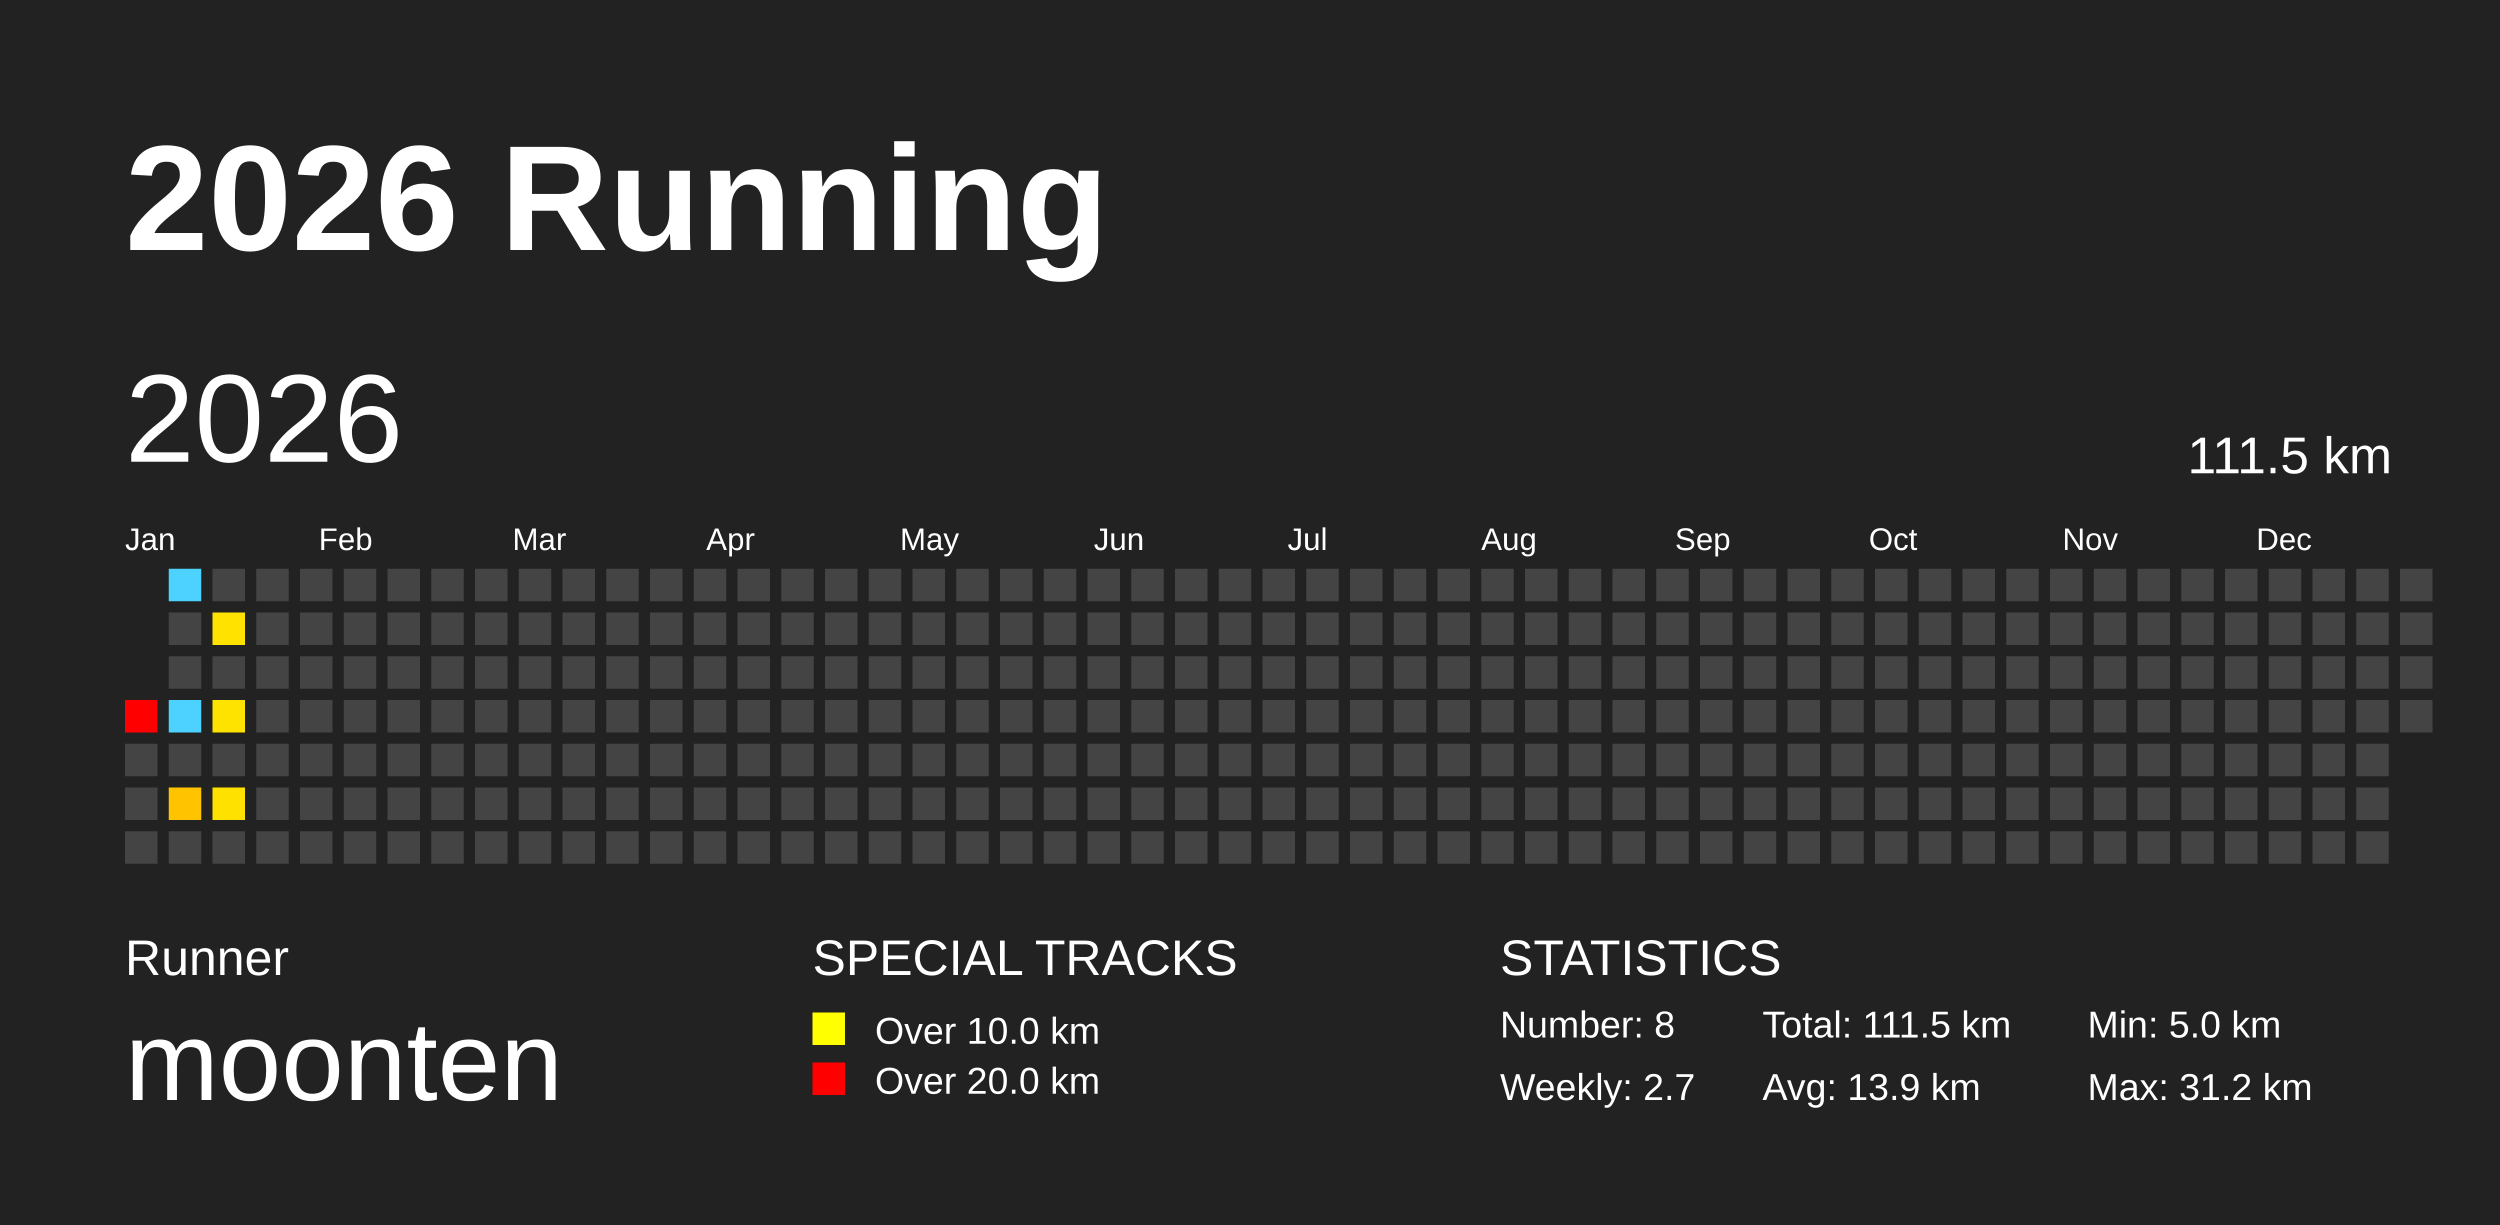
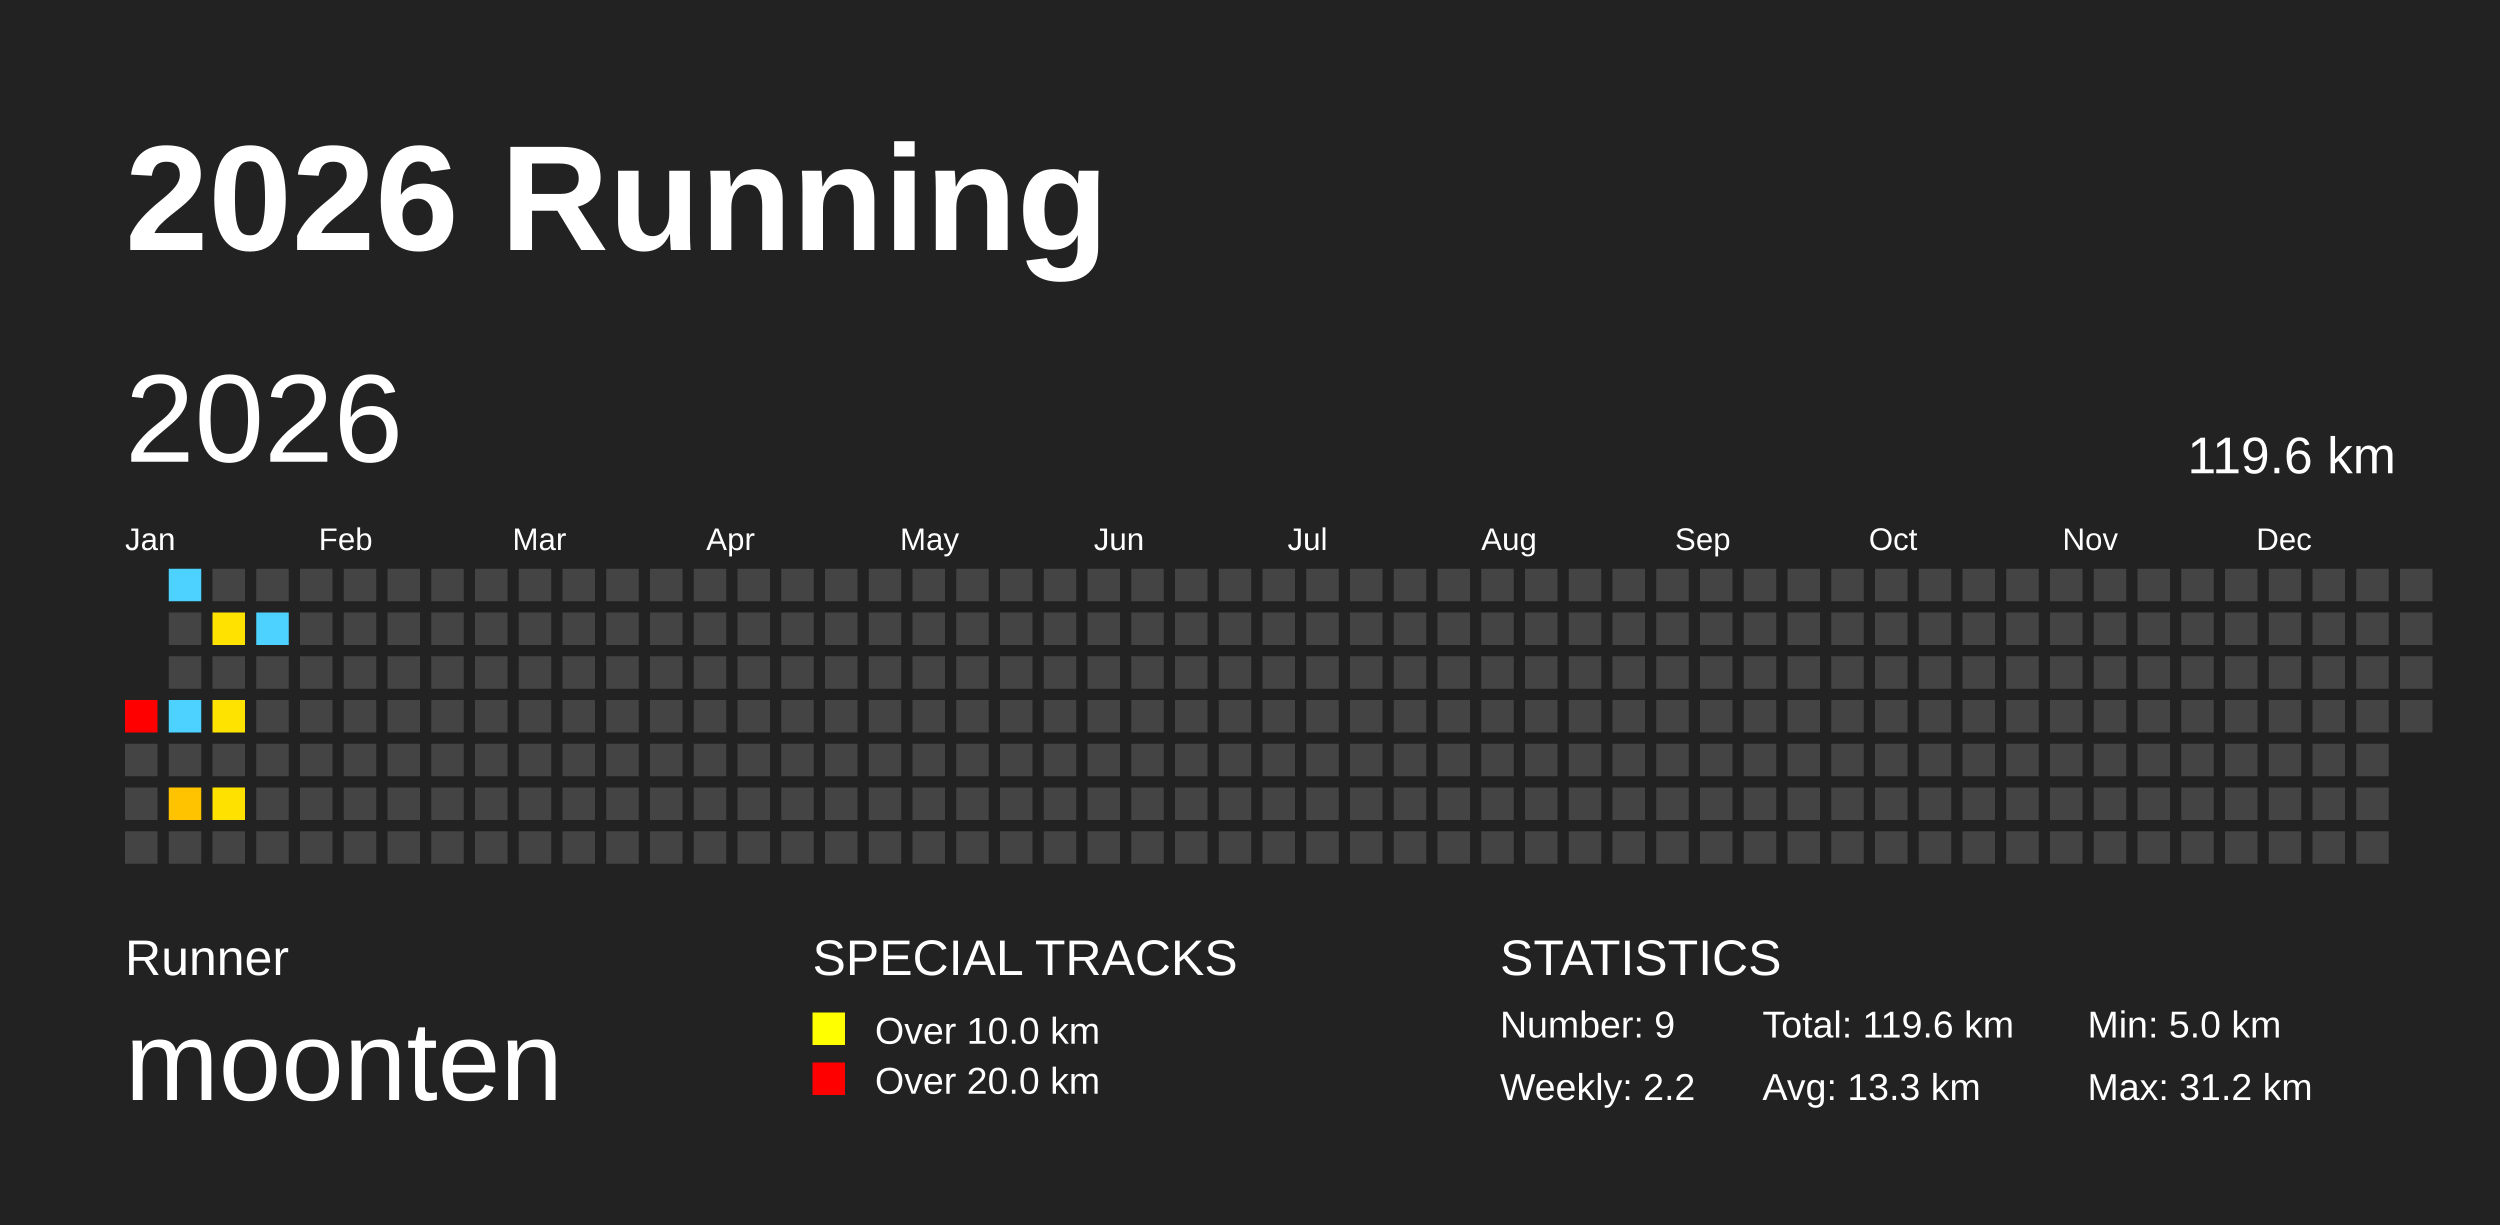
<svg xmlns="http://www.w3.org/2000/svg" baseProfile="full" height="98mm" version="1.1" viewBox="0,0,200,98" width="200mm">
  <defs />
  <rect fill="#222222" height="98" width="200" x="0" y="0" />
  <text fill="#FFFFFF" style="font-size:12px; font-family:Arial; font-weight:bold;" x="10" y="20">2026 Running</text>
  <text fill="#FFFFFF" style="font-size:4px; font-family:Arial" x="10" y="78">Runner</text>
  <text fill="#FFFFFF" style="font-size:9px; font-family:Arial" x="10" y="88">moonten</text>
  <text fill="#FFFFFF" style="font-size:4px; font-family:Arial" x="65" y="78">SPECIAL TRACKS</text>
  <rect fill="yellow" height="2.6" width="2.6" x="65" y="81" />
  <text fill="#FFFFFF" style="font-size:3px; font-family:Arial" x="70" y="83.5">Over 10.0 km</text>
  <rect fill="red" height="2.6" width="2.6" x="65" y="85" />
  <text fill="#FFFFFF" style="font-size:3px; font-family:Arial" x="70" y="87.5">Over 20.0 km</text>
  <text fill="#FFFFFF" style="font-size:4px; font-family:Arial" x="120" y="78">STATISTICS</text>
-   <text fill="#FFFFFF" style="font-size:3px; font-family:Arial" x="120" y="83">Number: 8</text>
-   <text fill="#FFFFFF" style="font-size:3px; font-family:Arial" x="120" y="88">Weekly: 2.7</text>
-   <text fill="#FFFFFF" style="font-size:3px; font-family:Arial" x="141" y="83">Total: 111.5 km</text>
-   <text fill="#FFFFFF" style="font-size:3px; font-family:Arial" x="141" y="88">Avg: 13.9 km</text>
+   <text fill="#FFFFFF" style="font-size:3px; font-family:Arial" x="120" y="83">Number: 9</text>
+   <text fill="#FFFFFF" style="font-size:3px; font-family:Arial" x="120" y="88">Weekly: 2.2</text>
+   <text fill="#FFFFFF" style="font-size:3px; font-family:Arial" x="141" y="83">Total: 119.6 km</text>
+   <text fill="#FFFFFF" style="font-size:3px; font-family:Arial" x="141" y="88">Avg: 13.3 km</text>
  <text fill="#FFFFFF" style="font-size:3px; font-family:Arial" x="167" y="83">Min: 5.0 km</text>
  <text fill="#FFFFFF" style="font-size:3px; font-family:Arial" x="167" y="88">Max: 31.2 km</text>
  <text dominant-baseline="hanging" fill="#FFFFFF" style="font-size:10.0px; font-family:Arial;" x="10" y="30">2026</text>
-   <text dominant-baseline="hanging" fill="#FFFFFF" style="font-size:4.125px; font-family:Arial;" x="175" y="35">111.5 km</text>
+   <text dominant-baseline="hanging" fill="#FFFFFF" style="font-size:4.125px; font-family:Arial;" x="175" y="35">119.6 km</text>
  <text fill="#FFFFFF" style="font-size:2.5px; font-family:Arial" x="10.0" y="44">Jan</text>
  <text fill="#FFFFFF" style="font-size:2.5px; font-family:Arial" x="25.5" y="44">Feb</text>
  <text fill="#FFFFFF" style="font-size:2.5px; font-family:Arial" x="41.0" y="44">Mar</text>
  <text fill="#FFFFFF" style="font-size:2.5px; font-family:Arial" x="56.5" y="44">Apr</text>
  <text fill="#FFFFFF" style="font-size:2.5px; font-family:Arial" x="72.0" y="44">May</text>
  <text fill="#FFFFFF" style="font-size:2.5px; font-family:Arial" x="87.5" y="44">Jun</text>
  <text fill="#FFFFFF" style="font-size:2.5px; font-family:Arial" x="103.0" y="44">Jul</text>
  <text fill="#FFFFFF" style="font-size:2.5px; font-family:Arial" x="118.5" y="44">Aug</text>
  <text fill="#FFFFFF" style="font-size:2.5px; font-family:Arial" x="134.0" y="44">Sep</text>
  <text fill="#FFFFFF" style="font-size:2.5px; font-family:Arial" x="149.5" y="44">Oct</text>
  <text fill="#FFFFFF" style="font-size:2.5px; font-family:Arial" x="165.0" y="44">Nov</text>
  <text fill="#FFFFFF" style="font-size:2.5px; font-family:Arial" x="180.5" y="44">Dec</text>
  <rect fill="red" height="2.6" width="2.6" x="10.0" y="56.0" />
  <rect fill="#444444" height="2.6" width="2.6" x="10.0" y="59.5" />
  <rect fill="#444444" height="2.6" width="2.6" x="10.0" y="63.0" />
  <rect fill="#444444" height="2.6" width="2.6" x="10.0" y="66.5" />
  <rect fill="#4dd2ff" height="2.6" width="2.6" x="13.5" y="45.5" />
  <rect fill="#444444" height="2.6" width="2.6" x="13.5" y="49.0" />
  <rect fill="#444444" height="2.6" width="2.6" x="13.5" y="52.5" />
  <rect fill="#4dd2ff" height="2.6" width="2.6" x="13.5" y="56.0" />
  <rect fill="#444444" height="2.6" width="2.6" x="13.5" y="59.5" />
  <rect fill="#ffc300" height="2.6" width="2.6" x="13.5" y="63.0" />
  <rect fill="#444444" height="2.6" width="2.6" x="13.5" y="66.5" />
  <rect fill="#444444" height="2.6" width="2.6" x="17.0" y="45.5" />
  <rect fill="#ffe200" height="2.6" width="2.6" x="17.0" y="49.0" />
  <rect fill="#444444" height="2.6" width="2.6" x="17.0" y="52.5" />
  <rect fill="#ffe300" height="2.6" width="2.6" x="17.0" y="56.0" />
  <rect fill="#444444" height="2.6" width="2.6" x="17.0" y="59.5" />
  <rect fill="#ffe100" height="2.6" width="2.6" x="17.0" y="63.0" />
  <rect fill="#444444" height="2.6" width="2.6" x="17.0" y="66.5" />
  <rect fill="#444444" height="2.6" width="2.6" x="20.5" y="45.5" />
-   <rect fill="#444444" height="2.6" width="2.6" x="20.5" y="49.0" />
+   <rect fill="#4dd2ff" height="2.6" width="2.6" x="20.5" y="49.0" />
  <rect fill="#444444" height="2.6" width="2.6" x="20.5" y="52.5" />
  <rect fill="#444444" height="2.6" width="2.6" x="20.5" y="56.0" />
  <rect fill="#444444" height="2.6" width="2.6" x="20.5" y="59.5" />
  <rect fill="#444444" height="2.6" width="2.6" x="20.5" y="63.0" />
  <rect fill="#444444" height="2.6" width="2.6" x="20.5" y="66.5" />
  <rect fill="#444444" height="2.6" width="2.6" x="24.0" y="45.5" />
  <rect fill="#444444" height="2.6" width="2.6" x="24.0" y="49.0" />
  <rect fill="#444444" height="2.6" width="2.6" x="24.0" y="52.5" />
  <rect fill="#444444" height="2.6" width="2.6" x="24.0" y="56.0" />
  <rect fill="#444444" height="2.6" width="2.6" x="24.0" y="59.5" />
  <rect fill="#444444" height="2.6" width="2.6" x="24.0" y="63.0" />
  <rect fill="#444444" height="2.6" width="2.6" x="24.0" y="66.5" />
  <rect fill="#444444" height="2.6" width="2.6" x="27.5" y="45.5" />
  <rect fill="#444444" height="2.6" width="2.6" x="27.5" y="49.0" />
  <rect fill="#444444" height="2.6" width="2.6" x="27.5" y="52.5" />
  <rect fill="#444444" height="2.6" width="2.6" x="27.5" y="56.0" />
  <rect fill="#444444" height="2.6" width="2.6" x="27.5" y="59.5" />
  <rect fill="#444444" height="2.6" width="2.6" x="27.5" y="63.0" />
  <rect fill="#444444" height="2.6" width="2.6" x="27.5" y="66.5" />
  <rect fill="#444444" height="2.6" width="2.6" x="31.0" y="45.5" />
  <rect fill="#444444" height="2.6" width="2.6" x="31.0" y="49.0" />
  <rect fill="#444444" height="2.6" width="2.6" x="31.0" y="52.5" />
  <rect fill="#444444" height="2.6" width="2.6" x="31.0" y="56.0" />
  <rect fill="#444444" height="2.6" width="2.6" x="31.0" y="59.5" />
  <rect fill="#444444" height="2.6" width="2.6" x="31.0" y="63.0" />
  <rect fill="#444444" height="2.6" width="2.6" x="31.0" y="66.5" />
  <rect fill="#444444" height="2.6" width="2.6" x="34.5" y="45.5" />
  <rect fill="#444444" height="2.6" width="2.6" x="34.5" y="49.0" />
  <rect fill="#444444" height="2.6" width="2.6" x="34.5" y="52.5" />
  <rect fill="#444444" height="2.6" width="2.6" x="34.5" y="56.0" />
  <rect fill="#444444" height="2.6" width="2.6" x="34.5" y="59.5" />
  <rect fill="#444444" height="2.6" width="2.6" x="34.5" y="63.0" />
  <rect fill="#444444" height="2.6" width="2.6" x="34.5" y="66.5" />
  <rect fill="#444444" height="2.6" width="2.6" x="38.0" y="45.5" />
  <rect fill="#444444" height="2.6" width="2.6" x="38.0" y="49.0" />
  <rect fill="#444444" height="2.6" width="2.6" x="38.0" y="52.5" />
  <rect fill="#444444" height="2.6" width="2.6" x="38.0" y="56.0" />
  <rect fill="#444444" height="2.6" width="2.6" x="38.0" y="59.5" />
  <rect fill="#444444" height="2.6" width="2.6" x="38.0" y="63.0" />
  <rect fill="#444444" height="2.6" width="2.6" x="38.0" y="66.5" />
  <rect fill="#444444" height="2.6" width="2.6" x="41.5" y="45.5" />
  <rect fill="#444444" height="2.6" width="2.6" x="41.5" y="49.0" />
  <rect fill="#444444" height="2.6" width="2.6" x="41.5" y="52.5" />
  <rect fill="#444444" height="2.6" width="2.6" x="41.5" y="56.0" />
  <rect fill="#444444" height="2.6" width="2.6" x="41.5" y="59.5" />
  <rect fill="#444444" height="2.6" width="2.6" x="41.5" y="63.0" />
  <rect fill="#444444" height="2.6" width="2.6" x="41.5" y="66.5" />
  <rect fill="#444444" height="2.6" width="2.6" x="45.0" y="45.5" />
  <rect fill="#444444" height="2.6" width="2.6" x="45.0" y="49.0" />
  <rect fill="#444444" height="2.6" width="2.6" x="45.0" y="52.5" />
  <rect fill="#444444" height="2.6" width="2.6" x="45.0" y="56.0" />
  <rect fill="#444444" height="2.6" width="2.6" x="45.0" y="59.5" />
  <rect fill="#444444" height="2.6" width="2.6" x="45.0" y="63.0" />
  <rect fill="#444444" height="2.6" width="2.6" x="45.0" y="66.5" />
  <rect fill="#444444" height="2.6" width="2.6" x="48.5" y="45.5" />
  <rect fill="#444444" height="2.6" width="2.6" x="48.5" y="49.0" />
  <rect fill="#444444" height="2.6" width="2.6" x="48.5" y="52.5" />
  <rect fill="#444444" height="2.6" width="2.6" x="48.5" y="56.0" />
  <rect fill="#444444" height="2.6" width="2.6" x="48.5" y="59.5" />
  <rect fill="#444444" height="2.6" width="2.6" x="48.5" y="63.0" />
  <rect fill="#444444" height="2.6" width="2.6" x="48.5" y="66.5" />
  <rect fill="#444444" height="2.6" width="2.6" x="52.0" y="45.5" />
  <rect fill="#444444" height="2.6" width="2.6" x="52.0" y="49.0" />
  <rect fill="#444444" height="2.6" width="2.6" x="52.0" y="52.5" />
  <rect fill="#444444" height="2.6" width="2.6" x="52.0" y="56.0" />
  <rect fill="#444444" height="2.6" width="2.6" x="52.0" y="59.5" />
  <rect fill="#444444" height="2.6" width="2.6" x="52.0" y="63.0" />
  <rect fill="#444444" height="2.6" width="2.6" x="52.0" y="66.5" />
  <rect fill="#444444" height="2.6" width="2.6" x="55.5" y="45.5" />
  <rect fill="#444444" height="2.6" width="2.6" x="55.5" y="49.0" />
  <rect fill="#444444" height="2.6" width="2.6" x="55.5" y="52.5" />
  <rect fill="#444444" height="2.6" width="2.6" x="55.5" y="56.0" />
  <rect fill="#444444" height="2.6" width="2.6" x="55.5" y="59.5" />
  <rect fill="#444444" height="2.6" width="2.6" x="55.5" y="63.0" />
  <rect fill="#444444" height="2.6" width="2.6" x="55.5" y="66.5" />
  <rect fill="#444444" height="2.6" width="2.6" x="59.0" y="45.5" />
  <rect fill="#444444" height="2.6" width="2.6" x="59.0" y="49.0" />
  <rect fill="#444444" height="2.6" width="2.6" x="59.0" y="52.5" />
  <rect fill="#444444" height="2.6" width="2.6" x="59.0" y="56.0" />
  <rect fill="#444444" height="2.6" width="2.6" x="59.0" y="59.5" />
  <rect fill="#444444" height="2.6" width="2.6" x="59.0" y="63.0" />
  <rect fill="#444444" height="2.6" width="2.6" x="59.0" y="66.5" />
  <rect fill="#444444" height="2.6" width="2.6" x="62.5" y="45.5" />
  <rect fill="#444444" height="2.6" width="2.6" x="62.5" y="49.0" />
  <rect fill="#444444" height="2.6" width="2.6" x="62.5" y="52.5" />
  <rect fill="#444444" height="2.6" width="2.6" x="62.5" y="56.0" />
  <rect fill="#444444" height="2.6" width="2.6" x="62.5" y="59.5" />
  <rect fill="#444444" height="2.6" width="2.6" x="62.5" y="63.0" />
  <rect fill="#444444" height="2.6" width="2.6" x="62.5" y="66.5" />
  <rect fill="#444444" height="2.6" width="2.6" x="66.0" y="45.5" />
  <rect fill="#444444" height="2.6" width="2.6" x="66.0" y="49.0" />
  <rect fill="#444444" height="2.6" width="2.6" x="66.0" y="52.5" />
  <rect fill="#444444" height="2.6" width="2.6" x="66.0" y="56.0" />
  <rect fill="#444444" height="2.6" width="2.6" x="66.0" y="59.5" />
  <rect fill="#444444" height="2.6" width="2.6" x="66.0" y="63.0" />
  <rect fill="#444444" height="2.6" width="2.6" x="66.0" y="66.5" />
  <rect fill="#444444" height="2.6" width="2.6" x="69.5" y="45.5" />
  <rect fill="#444444" height="2.6" width="2.6" x="69.5" y="49.0" />
  <rect fill="#444444" height="2.6" width="2.6" x="69.5" y="52.5" />
  <rect fill="#444444" height="2.6" width="2.6" x="69.5" y="56.0" />
  <rect fill="#444444" height="2.6" width="2.6" x="69.5" y="59.5" />
  <rect fill="#444444" height="2.6" width="2.6" x="69.5" y="63.0" />
  <rect fill="#444444" height="2.6" width="2.6" x="69.5" y="66.5" />
  <rect fill="#444444" height="2.6" width="2.6" x="73.0" y="45.5" />
  <rect fill="#444444" height="2.6" width="2.6" x="73.0" y="49.0" />
  <rect fill="#444444" height="2.6" width="2.6" x="73.0" y="52.5" />
  <rect fill="#444444" height="2.6" width="2.6" x="73.0" y="56.0" />
  <rect fill="#444444" height="2.6" width="2.6" x="73.0" y="59.5" />
  <rect fill="#444444" height="2.6" width="2.6" x="73.0" y="63.0" />
  <rect fill="#444444" height="2.6" width="2.6" x="73.0" y="66.5" />
  <rect fill="#444444" height="2.6" width="2.6" x="76.5" y="45.5" />
  <rect fill="#444444" height="2.6" width="2.6" x="76.5" y="49.0" />
  <rect fill="#444444" height="2.6" width="2.6" x="76.5" y="52.5" />
  <rect fill="#444444" height="2.6" width="2.6" x="76.5" y="56.0" />
  <rect fill="#444444" height="2.6" width="2.6" x="76.5" y="59.5" />
  <rect fill="#444444" height="2.6" width="2.6" x="76.5" y="63.0" />
  <rect fill="#444444" height="2.6" width="2.6" x="76.5" y="66.5" />
  <rect fill="#444444" height="2.6" width="2.6" x="80.0" y="45.5" />
  <rect fill="#444444" height="2.6" width="2.6" x="80.0" y="49.0" />
  <rect fill="#444444" height="2.6" width="2.6" x="80.0" y="52.5" />
  <rect fill="#444444" height="2.6" width="2.6" x="80.0" y="56.0" />
  <rect fill="#444444" height="2.6" width="2.6" x="80.0" y="59.5" />
  <rect fill="#444444" height="2.6" width="2.6" x="80.0" y="63.0" />
  <rect fill="#444444" height="2.6" width="2.6" x="80.0" y="66.5" />
  <rect fill="#444444" height="2.6" width="2.6" x="83.5" y="45.5" />
  <rect fill="#444444" height="2.6" width="2.6" x="83.5" y="49.0" />
  <rect fill="#444444" height="2.6" width="2.6" x="83.5" y="52.5" />
  <rect fill="#444444" height="2.6" width="2.6" x="83.5" y="56.0" />
  <rect fill="#444444" height="2.6" width="2.6" x="83.5" y="59.5" />
  <rect fill="#444444" height="2.6" width="2.6" x="83.5" y="63.0" />
  <rect fill="#444444" height="2.6" width="2.6" x="83.5" y="66.5" />
  <rect fill="#444444" height="2.6" width="2.6" x="87.0" y="45.5" />
  <rect fill="#444444" height="2.6" width="2.6" x="87.0" y="49.0" />
  <rect fill="#444444" height="2.6" width="2.6" x="87.0" y="52.5" />
  <rect fill="#444444" height="2.6" width="2.6" x="87.0" y="56.0" />
  <rect fill="#444444" height="2.6" width="2.6" x="87.0" y="59.5" />
  <rect fill="#444444" height="2.6" width="2.6" x="87.0" y="63.0" />
  <rect fill="#444444" height="2.6" width="2.6" x="87.0" y="66.5" />
  <rect fill="#444444" height="2.6" width="2.6" x="90.5" y="45.5" />
  <rect fill="#444444" height="2.6" width="2.6" x="90.5" y="49.0" />
  <rect fill="#444444" height="2.6" width="2.6" x="90.5" y="52.5" />
  <rect fill="#444444" height="2.6" width="2.6" x="90.5" y="56.0" />
  <rect fill="#444444" height="2.6" width="2.6" x="90.5" y="59.5" />
  <rect fill="#444444" height="2.6" width="2.6" x="90.5" y="63.0" />
  <rect fill="#444444" height="2.6" width="2.6" x="90.5" y="66.5" />
  <rect fill="#444444" height="2.6" width="2.6" x="94.0" y="45.5" />
  <rect fill="#444444" height="2.6" width="2.6" x="94.0" y="49.0" />
  <rect fill="#444444" height="2.6" width="2.6" x="94.0" y="52.5" />
  <rect fill="#444444" height="2.6" width="2.6" x="94.0" y="56.0" />
  <rect fill="#444444" height="2.6" width="2.6" x="94.0" y="59.5" />
  <rect fill="#444444" height="2.6" width="2.6" x="94.0" y="63.0" />
  <rect fill="#444444" height="2.6" width="2.6" x="94.0" y="66.5" />
  <rect fill="#444444" height="2.6" width="2.6" x="97.5" y="45.5" />
  <rect fill="#444444" height="2.6" width="2.6" x="97.5" y="49.0" />
  <rect fill="#444444" height="2.6" width="2.6" x="97.5" y="52.5" />
  <rect fill="#444444" height="2.6" width="2.6" x="97.5" y="56.0" />
  <rect fill="#444444" height="2.6" width="2.6" x="97.5" y="59.5" />
  <rect fill="#444444" height="2.6" width="2.6" x="97.5" y="63.0" />
  <rect fill="#444444" height="2.6" width="2.6" x="97.5" y="66.5" />
  <rect fill="#444444" height="2.6" width="2.6" x="101.0" y="45.5" />
  <rect fill="#444444" height="2.6" width="2.6" x="101.0" y="49.0" />
  <rect fill="#444444" height="2.6" width="2.6" x="101.0" y="52.5" />
  <rect fill="#444444" height="2.6" width="2.6" x="101.0" y="56.0" />
  <rect fill="#444444" height="2.6" width="2.6" x="101.0" y="59.5" />
  <rect fill="#444444" height="2.6" width="2.6" x="101.0" y="63.0" />
  <rect fill="#444444" height="2.6" width="2.6" x="101.0" y="66.5" />
  <rect fill="#444444" height="2.6" width="2.6" x="104.5" y="45.5" />
  <rect fill="#444444" height="2.6" width="2.6" x="104.5" y="49.0" />
  <rect fill="#444444" height="2.6" width="2.6" x="104.5" y="52.5" />
  <rect fill="#444444" height="2.6" width="2.6" x="104.5" y="56.0" />
  <rect fill="#444444" height="2.6" width="2.6" x="104.5" y="59.5" />
  <rect fill="#444444" height="2.6" width="2.6" x="104.5" y="63.0" />
  <rect fill="#444444" height="2.6" width="2.6" x="104.5" y="66.5" />
  <rect fill="#444444" height="2.6" width="2.6" x="108.0" y="45.5" />
  <rect fill="#444444" height="2.6" width="2.6" x="108.0" y="49.0" />
  <rect fill="#444444" height="2.6" width="2.6" x="108.0" y="52.5" />
  <rect fill="#444444" height="2.6" width="2.6" x="108.0" y="56.0" />
  <rect fill="#444444" height="2.6" width="2.6" x="108.0" y="59.5" />
  <rect fill="#444444" height="2.6" width="2.6" x="108.0" y="63.0" />
  <rect fill="#444444" height="2.6" width="2.6" x="108.0" y="66.5" />
  <rect fill="#444444" height="2.6" width="2.6" x="111.5" y="45.5" />
  <rect fill="#444444" height="2.6" width="2.6" x="111.5" y="49.0" />
  <rect fill="#444444" height="2.6" width="2.6" x="111.5" y="52.5" />
  <rect fill="#444444" height="2.6" width="2.6" x="111.5" y="56.0" />
  <rect fill="#444444" height="2.6" width="2.6" x="111.5" y="59.5" />
  <rect fill="#444444" height="2.6" width="2.6" x="111.5" y="63.0" />
  <rect fill="#444444" height="2.6" width="2.6" x="111.5" y="66.5" />
  <rect fill="#444444" height="2.6" width="2.6" x="115.0" y="45.5" />
  <rect fill="#444444" height="2.6" width="2.6" x="115.0" y="49.0" />
  <rect fill="#444444" height="2.6" width="2.6" x="115.0" y="52.5" />
  <rect fill="#444444" height="2.6" width="2.6" x="115.0" y="56.0" />
  <rect fill="#444444" height="2.6" width="2.6" x="115.0" y="59.5" />
  <rect fill="#444444" height="2.6" width="2.6" x="115.0" y="63.0" />
  <rect fill="#444444" height="2.6" width="2.6" x="115.0" y="66.5" />
  <rect fill="#444444" height="2.6" width="2.6" x="118.5" y="45.5" />
  <rect fill="#444444" height="2.6" width="2.6" x="118.5" y="49.0" />
  <rect fill="#444444" height="2.6" width="2.6" x="118.5" y="52.5" />
  <rect fill="#444444" height="2.6" width="2.6" x="118.5" y="56.0" />
  <rect fill="#444444" height="2.6" width="2.6" x="118.5" y="59.5" />
  <rect fill="#444444" height="2.6" width="2.6" x="118.5" y="63.0" />
  <rect fill="#444444" height="2.6" width="2.6" x="118.5" y="66.5" />
  <rect fill="#444444" height="2.6" width="2.6" x="122.0" y="45.5" />
  <rect fill="#444444" height="2.6" width="2.6" x="122.0" y="49.0" />
  <rect fill="#444444" height="2.6" width="2.6" x="122.0" y="52.5" />
  <rect fill="#444444" height="2.6" width="2.6" x="122.0" y="56.0" />
  <rect fill="#444444" height="2.6" width="2.6" x="122.0" y="59.5" />
  <rect fill="#444444" height="2.6" width="2.6" x="122.0" y="63.0" />
  <rect fill="#444444" height="2.6" width="2.6" x="122.0" y="66.5" />
  <rect fill="#444444" height="2.6" width="2.6" x="125.5" y="45.5" />
  <rect fill="#444444" height="2.6" width="2.6" x="125.5" y="49.0" />
  <rect fill="#444444" height="2.6" width="2.6" x="125.5" y="52.5" />
  <rect fill="#444444" height="2.6" width="2.6" x="125.5" y="56.0" />
  <rect fill="#444444" height="2.6" width="2.6" x="125.5" y="59.5" />
  <rect fill="#444444" height="2.6" width="2.6" x="125.5" y="63.0" />
  <rect fill="#444444" height="2.6" width="2.6" x="125.5" y="66.5" />
  <rect fill="#444444" height="2.6" width="2.6" x="129.0" y="45.5" />
  <rect fill="#444444" height="2.6" width="2.6" x="129.0" y="49.0" />
  <rect fill="#444444" height="2.6" width="2.6" x="129.0" y="52.5" />
  <rect fill="#444444" height="2.6" width="2.6" x="129.0" y="56.0" />
  <rect fill="#444444" height="2.6" width="2.6" x="129.0" y="59.5" />
  <rect fill="#444444" height="2.6" width="2.6" x="129.0" y="63.0" />
  <rect fill="#444444" height="2.6" width="2.6" x="129.0" y="66.5" />
  <rect fill="#444444" height="2.6" width="2.6" x="132.5" y="45.5" />
  <rect fill="#444444" height="2.6" width="2.6" x="132.5" y="49.0" />
  <rect fill="#444444" height="2.6" width="2.6" x="132.5" y="52.5" />
  <rect fill="#444444" height="2.6" width="2.6" x="132.5" y="56.0" />
  <rect fill="#444444" height="2.6" width="2.6" x="132.5" y="59.5" />
  <rect fill="#444444" height="2.6" width="2.6" x="132.5" y="63.0" />
  <rect fill="#444444" height="2.6" width="2.6" x="132.5" y="66.5" />
  <rect fill="#444444" height="2.6" width="2.6" x="136.0" y="45.5" />
  <rect fill="#444444" height="2.6" width="2.6" x="136.0" y="49.0" />
  <rect fill="#444444" height="2.6" width="2.6" x="136.0" y="52.5" />
  <rect fill="#444444" height="2.6" width="2.6" x="136.0" y="56.0" />
  <rect fill="#444444" height="2.6" width="2.6" x="136.0" y="59.5" />
  <rect fill="#444444" height="2.6" width="2.6" x="136.0" y="63.0" />
  <rect fill="#444444" height="2.6" width="2.6" x="136.0" y="66.5" />
  <rect fill="#444444" height="2.6" width="2.6" x="139.5" y="45.5" />
  <rect fill="#444444" height="2.6" width="2.6" x="139.5" y="49.0" />
  <rect fill="#444444" height="2.6" width="2.6" x="139.5" y="52.5" />
  <rect fill="#444444" height="2.6" width="2.6" x="139.5" y="56.0" />
  <rect fill="#444444" height="2.6" width="2.6" x="139.5" y="59.5" />
  <rect fill="#444444" height="2.6" width="2.6" x="139.5" y="63.0" />
  <rect fill="#444444" height="2.6" width="2.6" x="139.5" y="66.5" />
  <rect fill="#444444" height="2.6" width="2.6" x="143.0" y="45.5" />
  <rect fill="#444444" height="2.6" width="2.6" x="143.0" y="49.0" />
  <rect fill="#444444" height="2.6" width="2.6" x="143.0" y="52.5" />
  <rect fill="#444444" height="2.6" width="2.6" x="143.0" y="56.0" />
  <rect fill="#444444" height="2.6" width="2.6" x="143.0" y="59.5" />
  <rect fill="#444444" height="2.6" width="2.6" x="143.0" y="63.0" />
  <rect fill="#444444" height="2.6" width="2.6" x="143.0" y="66.5" />
  <rect fill="#444444" height="2.6" width="2.6" x="146.5" y="45.5" />
  <rect fill="#444444" height="2.6" width="2.6" x="146.5" y="49.0" />
  <rect fill="#444444" height="2.6" width="2.6" x="146.5" y="52.5" />
  <rect fill="#444444" height="2.6" width="2.6" x="146.5" y="56.0" />
  <rect fill="#444444" height="2.6" width="2.6" x="146.5" y="59.5" />
  <rect fill="#444444" height="2.6" width="2.6" x="146.5" y="63.0" />
  <rect fill="#444444" height="2.6" width="2.6" x="146.5" y="66.5" />
  <rect fill="#444444" height="2.6" width="2.6" x="150.0" y="45.5" />
  <rect fill="#444444" height="2.6" width="2.6" x="150.0" y="49.0" />
  <rect fill="#444444" height="2.6" width="2.6" x="150.0" y="52.5" />
  <rect fill="#444444" height="2.6" width="2.6" x="150.0" y="56.0" />
  <rect fill="#444444" height="2.6" width="2.6" x="150.0" y="59.5" />
  <rect fill="#444444" height="2.6" width="2.6" x="150.0" y="63.0" />
  <rect fill="#444444" height="2.6" width="2.6" x="150.0" y="66.5" />
  <rect fill="#444444" height="2.6" width="2.6" x="153.5" y="45.5" />
  <rect fill="#444444" height="2.6" width="2.6" x="153.5" y="49.0" />
  <rect fill="#444444" height="2.6" width="2.6" x="153.5" y="52.5" />
  <rect fill="#444444" height="2.6" width="2.6" x="153.5" y="56.0" />
  <rect fill="#444444" height="2.6" width="2.6" x="153.5" y="59.5" />
  <rect fill="#444444" height="2.6" width="2.6" x="153.5" y="63.0" />
  <rect fill="#444444" height="2.6" width="2.6" x="153.5" y="66.5" />
  <rect fill="#444444" height="2.6" width="2.6" x="157.0" y="45.5" />
  <rect fill="#444444" height="2.6" width="2.6" x="157.0" y="49.0" />
  <rect fill="#444444" height="2.6" width="2.6" x="157.0" y="52.5" />
  <rect fill="#444444" height="2.6" width="2.6" x="157.0" y="56.0" />
  <rect fill="#444444" height="2.6" width="2.6" x="157.0" y="59.5" />
  <rect fill="#444444" height="2.6" width="2.6" x="157.0" y="63.0" />
  <rect fill="#444444" height="2.6" width="2.6" x="157.0" y="66.5" />
  <rect fill="#444444" height="2.6" width="2.6" x="160.5" y="45.5" />
  <rect fill="#444444" height="2.6" width="2.6" x="160.5" y="49.0" />
  <rect fill="#444444" height="2.6" width="2.6" x="160.5" y="52.5" />
  <rect fill="#444444" height="2.6" width="2.6" x="160.5" y="56.0" />
  <rect fill="#444444" height="2.6" width="2.6" x="160.5" y="59.5" />
  <rect fill="#444444" height="2.6" width="2.6" x="160.5" y="63.0" />
  <rect fill="#444444" height="2.6" width="2.6" x="160.5" y="66.5" />
  <rect fill="#444444" height="2.6" width="2.6" x="164.0" y="45.5" />
  <rect fill="#444444" height="2.6" width="2.6" x="164.0" y="49.0" />
  <rect fill="#444444" height="2.6" width="2.6" x="164.0" y="52.5" />
  <rect fill="#444444" height="2.6" width="2.6" x="164.0" y="56.0" />
  <rect fill="#444444" height="2.6" width="2.6" x="164.0" y="59.5" />
  <rect fill="#444444" height="2.6" width="2.6" x="164.0" y="63.0" />
  <rect fill="#444444" height="2.6" width="2.6" x="164.0" y="66.5" />
  <rect fill="#444444" height="2.6" width="2.6" x="167.5" y="45.5" />
  <rect fill="#444444" height="2.6" width="2.6" x="167.5" y="49.0" />
  <rect fill="#444444" height="2.6" width="2.6" x="167.5" y="52.5" />
  <rect fill="#444444" height="2.6" width="2.6" x="167.5" y="56.0" />
  <rect fill="#444444" height="2.6" width="2.6" x="167.5" y="59.5" />
  <rect fill="#444444" height="2.6" width="2.6" x="167.5" y="63.0" />
  <rect fill="#444444" height="2.6" width="2.6" x="167.5" y="66.5" />
  <rect fill="#444444" height="2.6" width="2.6" x="171.0" y="45.5" />
  <rect fill="#444444" height="2.6" width="2.6" x="171.0" y="49.0" />
  <rect fill="#444444" height="2.6" width="2.6" x="171.0" y="52.5" />
  <rect fill="#444444" height="2.6" width="2.6" x="171.0" y="56.0" />
  <rect fill="#444444" height="2.6" width="2.6" x="171.0" y="59.5" />
  <rect fill="#444444" height="2.6" width="2.6" x="171.0" y="63.0" />
  <rect fill="#444444" height="2.6" width="2.6" x="171.0" y="66.5" />
  <rect fill="#444444" height="2.6" width="2.6" x="174.5" y="45.5" />
  <rect fill="#444444" height="2.6" width="2.6" x="174.5" y="49.0" />
  <rect fill="#444444" height="2.6" width="2.6" x="174.5" y="52.5" />
  <rect fill="#444444" height="2.6" width="2.6" x="174.5" y="56.0" />
  <rect fill="#444444" height="2.6" width="2.6" x="174.5" y="59.5" />
  <rect fill="#444444" height="2.6" width="2.6" x="174.5" y="63.0" />
  <rect fill="#444444" height="2.6" width="2.6" x="174.5" y="66.5" />
  <rect fill="#444444" height="2.6" width="2.6" x="178.0" y="45.5" />
  <rect fill="#444444" height="2.6" width="2.6" x="178.0" y="49.0" />
  <rect fill="#444444" height="2.6" width="2.6" x="178.0" y="52.5" />
  <rect fill="#444444" height="2.6" width="2.6" x="178.0" y="56.0" />
  <rect fill="#444444" height="2.6" width="2.6" x="178.0" y="59.5" />
  <rect fill="#444444" height="2.6" width="2.6" x="178.0" y="63.0" />
  <rect fill="#444444" height="2.6" width="2.6" x="178.0" y="66.5" />
  <rect fill="#444444" height="2.6" width="2.6" x="181.5" y="45.5" />
  <rect fill="#444444" height="2.6" width="2.6" x="181.5" y="49.0" />
  <rect fill="#444444" height="2.6" width="2.6" x="181.5" y="52.5" />
  <rect fill="#444444" height="2.6" width="2.6" x="181.5" y="56.0" />
  <rect fill="#444444" height="2.6" width="2.6" x="181.5" y="59.5" />
  <rect fill="#444444" height="2.6" width="2.6" x="181.5" y="63.0" />
  <rect fill="#444444" height="2.6" width="2.6" x="181.5" y="66.5" />
  <rect fill="#444444" height="2.6" width="2.6" x="185.0" y="45.5" />
  <rect fill="#444444" height="2.6" width="2.6" x="185.0" y="49.0" />
  <rect fill="#444444" height="2.6" width="2.6" x="185.0" y="52.5" />
  <rect fill="#444444" height="2.6" width="2.6" x="185.0" y="56.0" />
  <rect fill="#444444" height="2.6" width="2.6" x="185.0" y="59.5" />
  <rect fill="#444444" height="2.6" width="2.6" x="185.0" y="63.0" />
  <rect fill="#444444" height="2.6" width="2.6" x="185.0" y="66.5" />
  <rect fill="#444444" height="2.6" width="2.6" x="188.5" y="45.5" />
  <rect fill="#444444" height="2.6" width="2.6" x="188.5" y="49.0" />
  <rect fill="#444444" height="2.6" width="2.6" x="188.5" y="52.5" />
  <rect fill="#444444" height="2.6" width="2.6" x="188.5" y="56.0" />
  <rect fill="#444444" height="2.6" width="2.6" x="188.5" y="59.5" />
  <rect fill="#444444" height="2.6" width="2.6" x="188.5" y="63.0" />
  <rect fill="#444444" height="2.6" width="2.6" x="188.5" y="66.5" />
  <rect fill="#444444" height="2.6" width="2.6" x="192.0" y="45.5" />
  <rect fill="#444444" height="2.6" width="2.6" x="192.0" y="49.0" />
  <rect fill="#444444" height="2.6" width="2.6" x="192.0" y="52.5" />
  <rect fill="#444444" height="2.6" width="2.6" x="192.0" y="56.0" />
</svg>
